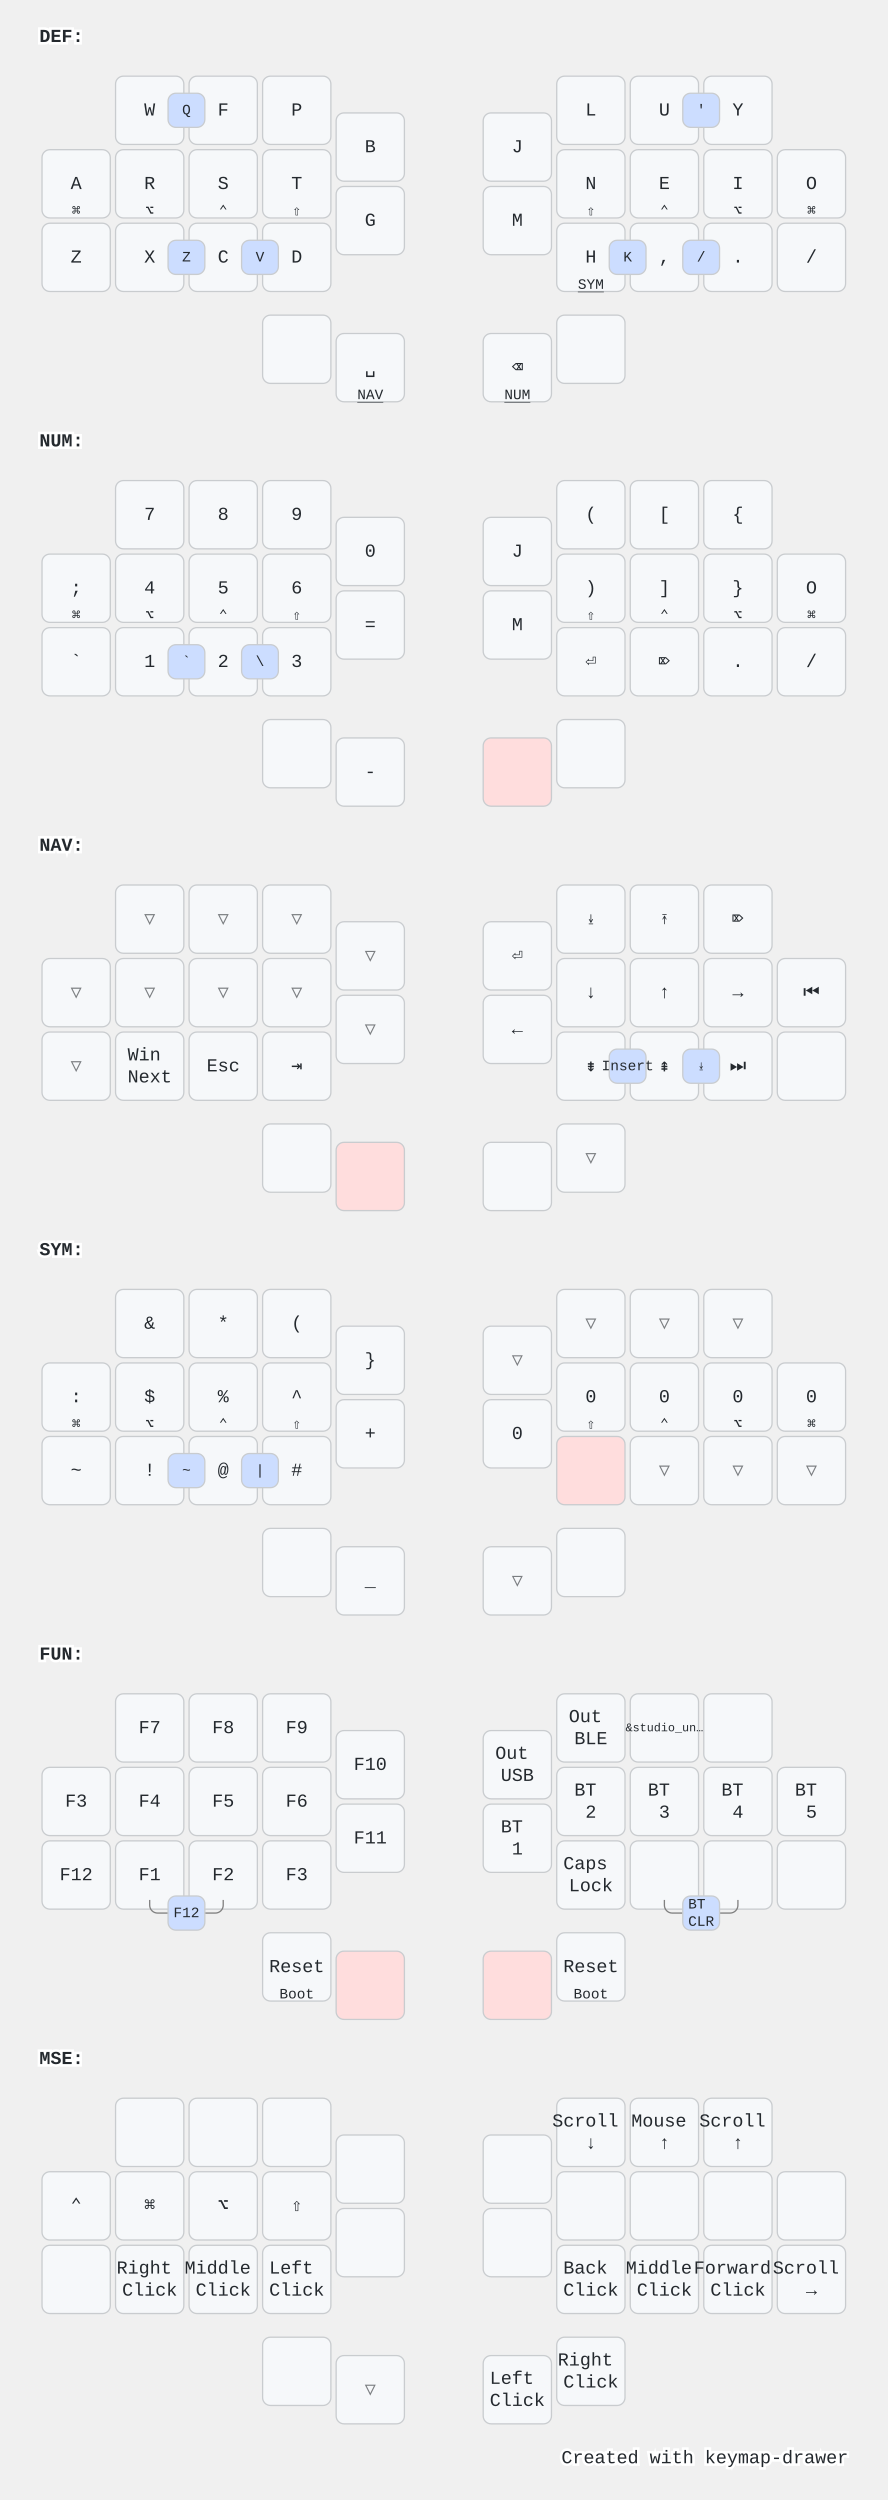
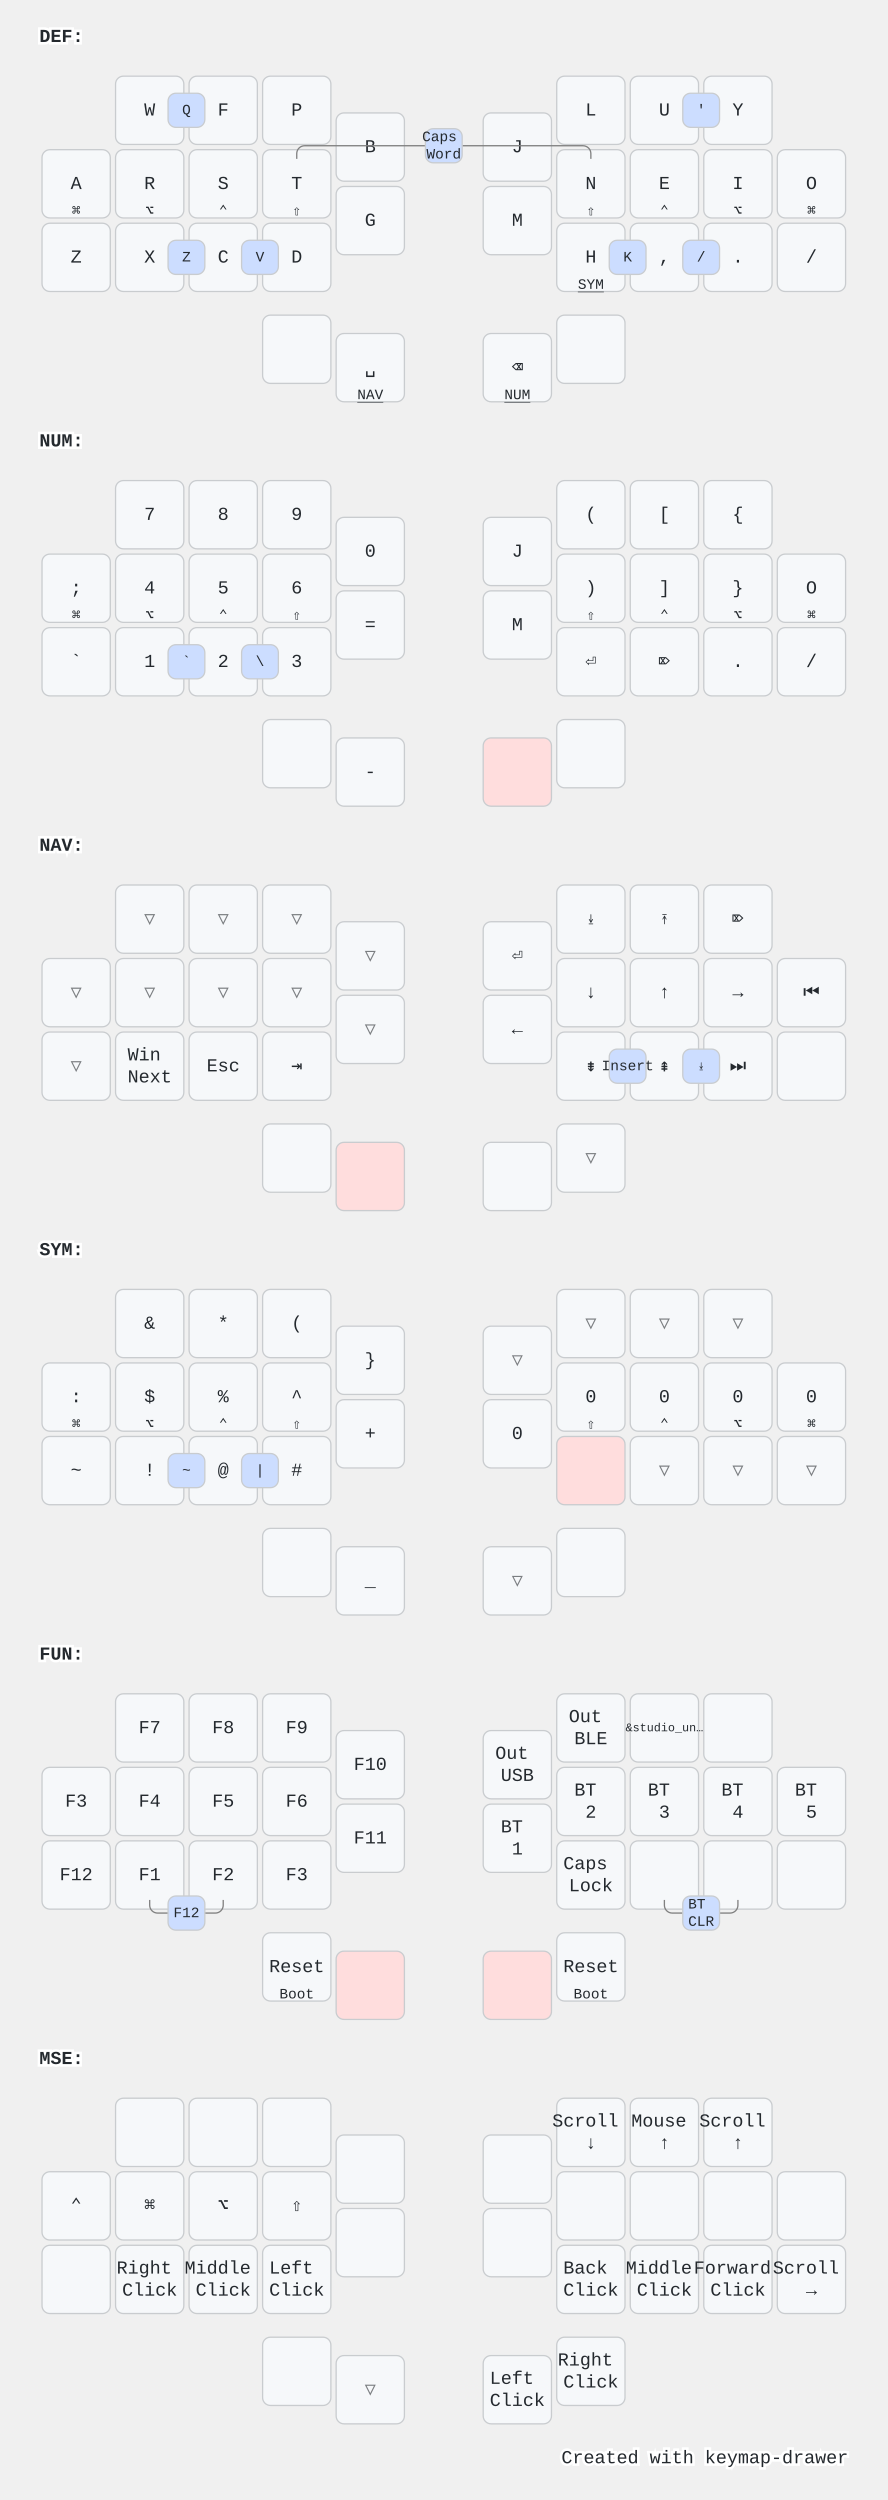
<svg xmlns="http://www.w3.org/2000/svg" width="676" height="1904" viewBox="0 0 676 1904" class="keymap">
  <style>/* inherit to force styles through use tags */
svg path {
    fill: inherit;
}

/* font and background color specifications */
svg.keymap {
    font-family: SFMono-Regular,Consolas,Liberation Mono,Menlo,monospace;
    font-size: 14px;
    font-kerning: normal;
    text-rendering: optimizeLegibility;
    fill: #24292e;
}

/* default key styling */
rect.key {
    fill: #f6f8fa;
}

rect.key, rect.combo {
    stroke: #c9cccf;
    stroke-width: 1;
}

/* default key side styling, only used is draw_key_sides is set */
rect.side {
    filter: brightness(90%);
}

/* color accent for combo boxes */
rect.combo, rect.combo-separate {
    fill: #cdf;
}

/* color accent for held keys */
rect.held, rect.combo.held {
    fill: #fdd;
}

/* color accent for ghost (optional) keys */
rect.ghost, rect.combo.ghost {
    stroke-dasharray: 4, 4;
    stroke-width: 2;
}

text {
    text-anchor: middle;
    dominant-baseline: middle;
}

/* styling for layer labels */
text.label {
    font-weight: bold;
    text-anchor: start;
    stroke: white;
    stroke-width: 4;
    paint-order: stroke;
}

/* styling for optional footer */
text.footer {
    text-anchor: end;
    dominant-baseline: auto;
    stroke: white;
    stroke-width: 4;
    paint-order: stroke;
}

/* styling for combo tap, and key hold/shifted label text */
text.combo, text.hold, text.shifted {
    font-size: 11px;
}

text.hold {
    text-anchor: middle;
    dominant-baseline: auto;
}

text.shifted {
    text-anchor: middle;
    dominant-baseline: hanging;
}

text.layer-activator {
    text-decoration: underline;
}

/* styling for hold/shifted label text in combo box */
text.combo.hold, text.combo.shifted {
    font-size: 8px;
}

/* lighter symbol for transparent keys */
text.trans {
    fill: #7b7e81;
}

/* styling for combo dendrons */
path.combo {
    stroke-width: 1;
    stroke: gray;
    fill: none;
}

/* Start Tabler Icons Cleanup */
/* cannot use height/width with glyphs */
.icon-tabler &gt; path {
    fill: inherit;
    stroke: inherit;
    stroke-width: 2;
}
/* hide tabler's default box */
.icon-tabler &gt; path[stroke="none"][fill="none"] {
    visibility: hidden;
}
/* End Tabler Icons Cleanup */

@media (prefers-color-scheme: dark) {
svg.keymap { fill: #d1d6db; }
rect.key { fill: #3f4750; }
rect.key, rect.combo { stroke: #60666c; }
rect.combo, rect.combo-separate { fill: #1f3d7a; }
rect.held, rect.combo.held { fill: #854747; }
text.label, text.footer { stroke: black; }
text.trans { fill: #7e8184; }
path.combo { stroke: #7f7f7f; }

}</style>
  <g transform="translate(30, 0)" class="layer-DEF">
    <text x="0" y="28" class="label" id="DEF">DEF:</text>
    <g transform="translate(0, 56)">
      <g transform="translate(84, 28)" class="key keypos-0">
        <rect rx="6" ry="6" x="-26" y="-26" width="52" height="52" class="key" />
        <text x="0" y="0" class="key tap">W</text>
      </g>
      <g transform="translate(140, 28)" class="key keypos-1">
        <rect rx="6" ry="6" x="-26" y="-26" width="52" height="52" class="key" />
        <text x="0" y="0" class="key tap">F</text>
      </g>
      <g transform="translate(196, 28)" class="key keypos-2">
        <rect rx="6" ry="6" x="-26" y="-26" width="52" height="52" class="key" />
        <text x="0" y="0" class="key tap">P</text>
      </g>
      <g transform="translate(252, 56)" class="key keypos-3">
        <rect rx="6" ry="6" x="-26" y="-26" width="52" height="52" class="key" />
        <text x="0" y="0" class="key tap">B</text>
      </g>
      <g transform="translate(364, 56)" class="key keypos-4">
        <rect rx="6" ry="6" x="-26" y="-26" width="52" height="52" class="key" />
        <text x="0" y="0" class="key tap">J</text>
      </g>
      <g transform="translate(420, 28)" class="key keypos-5">
        <rect rx="6" ry="6" x="-26" y="-26" width="52" height="52" class="key" />
        <text x="0" y="0" class="key tap">L</text>
      </g>
      <g transform="translate(476, 28)" class="key keypos-6">
        <rect rx="6" ry="6" x="-26" y="-26" width="52" height="52" class="key" />
        <text x="0" y="0" class="key tap">U</text>
      </g>
      <g transform="translate(532, 28)" class="key keypos-7">
        <rect rx="6" ry="6" x="-26" y="-26" width="52" height="52" class="key" />
        <text x="0" y="0" class="key tap">Y</text>
      </g>
      <g transform="translate(28, 84)" class="key keypos-8">
        <rect rx="6" ry="6" x="-26" y="-26" width="52" height="52" class="key" />
        <text x="0" y="0" class="key tap">A</text>
        <text x="0" y="24" class="key hold">⌘</text>
      </g>
      <g transform="translate(84, 84)" class="key keypos-9">
        <rect rx="6" ry="6" x="-26" y="-26" width="52" height="52" class="key" />
        <text x="0" y="0" class="key tap">R</text>
        <text x="0" y="24" class="key hold">⌥</text>
      </g>
      <g transform="translate(140, 84)" class="key keypos-10">
        <rect rx="6" ry="6" x="-26" y="-26" width="52" height="52" class="key" />
        <text x="0" y="0" class="key tap">S</text>
        <text x="0" y="24" class="key hold">⌃</text>
      </g>
      <g transform="translate(196, 84)" class="key keypos-11">
        <rect rx="6" ry="6" x="-26" y="-26" width="52" height="52" class="key" />
        <text x="0" y="0" class="key tap">T</text>
        <text x="0" y="24" class="key hold">⇧</text>
      </g>
      <g transform="translate(252, 112)" class="key keypos-12">
        <rect rx="6" ry="6" x="-26" y="-26" width="52" height="52" class="key" />
        <text x="0" y="0" class="key tap">G</text>
      </g>
      <g transform="translate(364, 112)" class="key keypos-13">
        <rect rx="6" ry="6" x="-26" y="-26" width="52" height="52" class="key" />
        <text x="0" y="0" class="key tap">M</text>
      </g>
      <g transform="translate(420, 84)" class="key keypos-14">
        <rect rx="6" ry="6" x="-26" y="-26" width="52" height="52" class="key" />
        <text x="0" y="0" class="key tap">N</text>
        <text x="0" y="24" class="key hold">⇧</text>
      </g>
      <g transform="translate(476, 84)" class="key keypos-15">
        <rect rx="6" ry="6" x="-26" y="-26" width="52" height="52" class="key" />
        <text x="0" y="0" class="key tap">E</text>
        <text x="0" y="24" class="key hold">⌃</text>
      </g>
      <g transform="translate(532, 84)" class="key keypos-16">
        <rect rx="6" ry="6" x="-26" y="-26" width="52" height="52" class="key" />
        <text x="0" y="0" class="key tap">I</text>
        <text x="0" y="24" class="key hold">⌥</text>
      </g>
      <g transform="translate(588, 84)" class="key keypos-17">
        <rect rx="6" ry="6" x="-26" y="-26" width="52" height="52" class="key" />
        <text x="0" y="0" class="key tap">O</text>
        <text x="0" y="24" class="key hold">⌘</text>
      </g>
      <g transform="translate(28, 140)" class="key keypos-18">
        <rect rx="6" ry="6" x="-26" y="-26" width="52" height="52" class="key" />
        <text x="0" y="0" class="key tap">Z</text>
      </g>
      <g transform="translate(84, 140)" class="key keypos-19">
        <rect rx="6" ry="6" x="-26" y="-26" width="52" height="52" class="key" />
        <text x="0" y="0" class="key tap">X</text>
      </g>
      <g transform="translate(140, 140)" class="key keypos-20">
        <rect rx="6" ry="6" x="-26" y="-26" width="52" height="52" class="key" />
        <text x="0" y="0" class="key tap">C</text>
      </g>
      <g transform="translate(196, 140)" class="key keypos-21">
        <rect rx="6" ry="6" x="-26" y="-26" width="52" height="52" class="key" />
        <text x="0" y="0" class="key tap">D</text>
      </g>
      <g transform="translate(420, 140)" class="key keypos-22">
        <rect rx="6" ry="6" x="-26" y="-26" width="52" height="52" class="key" />
        <text x="0" y="0" class="key tap">H</text>
        <a href="#SYM">
          <text x="0" y="24" class="key hold layer-activator">SYM</text>
        </a>
      </g>
      <g transform="translate(476, 140)" class="key keypos-23">
        <rect rx="6" ry="6" x="-26" y="-26" width="52" height="52" class="key" />
        <text x="0" y="0" class="key tap">,</text>
      </g>
      <g transform="translate(532, 140)" class="key keypos-24">
        <rect rx="6" ry="6" x="-26" y="-26" width="52" height="52" class="key" />
        <text x="0" y="0" class="key tap">.</text>
      </g>
      <g transform="translate(588, 140)" class="key keypos-25">
        <rect rx="6" ry="6" x="-26" y="-26" width="52" height="52" class="key" />
        <text x="0" y="0" class="key tap">/</text>
      </g>
      <g transform="translate(196, 210)" class="key keypos-26">
        <rect rx="6" ry="6" x="-26" y="-26" width="52" height="52" class="key" />
      </g>
      <g transform="translate(252, 224)" class="key keypos-27">
        <rect rx="6" ry="6" x="-26" y="-26" width="52" height="52" class="key" />
        <text x="0" y="0" class="key tap">␣</text>
        <a href="#NAV">
          <text x="0" y="24" class="key hold layer-activator">NAV</text>
        </a>
      </g>
      <g transform="translate(364, 224)" class="key keypos-28">
        <rect rx="6" ry="6" x="-26" y="-26" width="52" height="52" class="key" />
        <text x="0" y="0" class="key tap">⌫</text>
        <a href="#NUM">
          <text x="0" y="24" class="key hold layer-activator">NUM</text>
        </a>
      </g>
      <g transform="translate(420, 210)" class="key keypos-29">
        <rect rx="6" ry="6" x="-26" y="-26" width="52" height="52" class="key" />
      </g>
      <g class="combo combopos-0">
        <rect rx="6" ry="6" x="98" y="15" width="28" height="26" class="combo" />
        <text x="112" y="28" class="combo tap">Q</text>
      </g>
      <g class="combo combopos-1">
        <rect rx="6" ry="6" x="490" y="15" width="28" height="26" class="combo" />
        <text x="504" y="28" class="combo tap">'</text>
      </g>
      <g class="combo combopos-2">
        <rect rx="6" ry="6" x="98" y="127" width="28" height="26" class="combo" />
        <text x="112" y="140" class="combo tap">Z</text>
      </g>
      <g class="combo combopos-3">
        <rect rx="6" ry="6" x="154" y="127" width="28" height="26" class="combo" />
        <text x="168" y="140" class="combo tap">V</text>
      </g>
      <g class="combo combopos-4">
        <rect rx="6" ry="6" x="434" y="127" width="28" height="26" class="combo" />
        <text x="448" y="140" class="combo tap">K</text>
      </g>
      <g class="combo combopos-5">
        <rect rx="6" ry="6" x="490" y="127" width="28" height="26" class="combo" />
        <text x="504" y="140" class="combo tap">/</text>
      </g>
+       <g class="combo combopos-6">
+         <path d="M308,55 h-106 a6.0,6.0 0 0 0 -6.0,6.0 v4" class="combo" />
+         <path d="M308,55 h106 a6.0,6.0 0 0 1 6.0,6.0 v4" class="combo" />
+         <rect rx="6" ry="6" x="294" y="42" width="28" height="26" class="combo" />
+         <text x="308" y="55" class="combo tap">
+           <tspan x="308" dy="-0.6em">Caps</tspan>
+           <tspan x="308" dy="1.2em">Word</tspan>
+         </text>
+       </g>
    </g>
  </g>
  <g transform="translate(30, 308)" class="layer-NUM">
    <text x="0" y="28" class="label" id="NUM">NUM:</text>
    <g transform="translate(0, 56)">
      <g transform="translate(84, 28)" class="key keypos-0">
        <rect rx="6" ry="6" x="-26" y="-26" width="52" height="52" class="key" />
        <text x="0" y="0" class="key tap">7</text>
      </g>
      <g transform="translate(140, 28)" class="key keypos-1">
        <rect rx="6" ry="6" x="-26" y="-26" width="52" height="52" class="key" />
        <text x="0" y="0" class="key tap">8</text>
      </g>
      <g transform="translate(196, 28)" class="key keypos-2">
        <rect rx="6" ry="6" x="-26" y="-26" width="52" height="52" class="key" />
        <text x="0" y="0" class="key tap">9</text>
      </g>
      <g transform="translate(252, 56)" class="key keypos-3">
        <rect rx="6" ry="6" x="-26" y="-26" width="52" height="52" class="key" />
        <text x="0" y="0" class="key tap">0</text>
      </g>
      <g transform="translate(364, 56)" class="key keypos-4">
        <rect rx="6" ry="6" x="-26" y="-26" width="52" height="52" class="key" />
        <text x="0" y="0" class="key tap">J</text>
      </g>
      <g transform="translate(420, 28)" class="key keypos-5">
        <rect rx="6" ry="6" x="-26" y="-26" width="52" height="52" class="key" />
        <text x="0" y="0" class="key tap">(</text>
      </g>
      <g transform="translate(476, 28)" class="key keypos-6">
        <rect rx="6" ry="6" x="-26" y="-26" width="52" height="52" class="key" />
        <text x="0" y="0" class="key tap">[</text>
      </g>
      <g transform="translate(532, 28)" class="key keypos-7">
        <rect rx="6" ry="6" x="-26" y="-26" width="52" height="52" class="key" />
        <text x="0" y="0" class="key tap">{</text>
      </g>
      <g transform="translate(28, 84)" class="key keypos-8">
        <rect rx="6" ry="6" x="-26" y="-26" width="52" height="52" class="key" />
        <text x="0" y="0" class="key tap">;</text>
        <text x="0" y="24" class="key hold">⌘</text>
      </g>
      <g transform="translate(84, 84)" class="key keypos-9">
        <rect rx="6" ry="6" x="-26" y="-26" width="52" height="52" class="key" />
        <text x="0" y="0" class="key tap">4</text>
        <text x="0" y="24" class="key hold">⌥</text>
      </g>
      <g transform="translate(140, 84)" class="key keypos-10">
        <rect rx="6" ry="6" x="-26" y="-26" width="52" height="52" class="key" />
        <text x="0" y="0" class="key tap">5</text>
        <text x="0" y="24" class="key hold">⌃</text>
      </g>
      <g transform="translate(196, 84)" class="key keypos-11">
        <rect rx="6" ry="6" x="-26" y="-26" width="52" height="52" class="key" />
        <text x="0" y="0" class="key tap">6</text>
        <text x="0" y="24" class="key hold">⇧</text>
      </g>
      <g transform="translate(252, 112)" class="key keypos-12">
        <rect rx="6" ry="6" x="-26" y="-26" width="52" height="52" class="key" />
        <text x="0" y="0" class="key tap">=</text>
      </g>
      <g transform="translate(364, 112)" class="key keypos-13">
        <rect rx="6" ry="6" x="-26" y="-26" width="52" height="52" class="key" />
        <text x="0" y="0" class="key tap">M</text>
      </g>
      <g transform="translate(420, 84)" class="key keypos-14">
        <rect rx="6" ry="6" x="-26" y="-26" width="52" height="52" class="key" />
        <text x="0" y="0" class="key tap">)</text>
        <text x="0" y="24" class="key hold">⇧</text>
      </g>
      <g transform="translate(476, 84)" class="key keypos-15">
        <rect rx="6" ry="6" x="-26" y="-26" width="52" height="52" class="key" />
        <text x="0" y="0" class="key tap">]</text>
        <text x="0" y="24" class="key hold">⌃</text>
      </g>
      <g transform="translate(532, 84)" class="key keypos-16">
        <rect rx="6" ry="6" x="-26" y="-26" width="52" height="52" class="key" />
        <text x="0" y="0" class="key tap">}</text>
        <text x="0" y="24" class="key hold">⌥</text>
      </g>
      <g transform="translate(588, 84)" class="key keypos-17">
        <rect rx="6" ry="6" x="-26" y="-26" width="52" height="52" class="key" />
        <text x="0" y="0" class="key tap">O</text>
        <text x="0" y="24" class="key hold">⌘</text>
      </g>
      <g transform="translate(28, 140)" class="key keypos-18">
        <rect rx="6" ry="6" x="-26" y="-26" width="52" height="52" class="key" />
        <text x="0" y="0" class="key tap">`</text>
      </g>
      <g transform="translate(84, 140)" class="key keypos-19">
        <rect rx="6" ry="6" x="-26" y="-26" width="52" height="52" class="key" />
        <text x="0" y="0" class="key tap">1</text>
      </g>
      <g transform="translate(140, 140)" class="key keypos-20">
        <rect rx="6" ry="6" x="-26" y="-26" width="52" height="52" class="key" />
        <text x="0" y="0" class="key tap">2</text>
      </g>
      <g transform="translate(196, 140)" class="key keypos-21">
        <rect rx="6" ry="6" x="-26" y="-26" width="52" height="52" class="key" />
        <text x="0" y="0" class="key tap">3</text>
      </g>
      <g transform="translate(420, 140)" class="key keypos-22">
        <rect rx="6" ry="6" x="-26" y="-26" width="52" height="52" class="key" />
        <text x="0" y="0" class="key tap">⏎</text>
      </g>
      <g transform="translate(476, 140)" class="key keypos-23">
        <rect rx="6" ry="6" x="-26" y="-26" width="52" height="52" class="key" />
        <text x="0" y="0" class="key tap">⌦</text>
      </g>
      <g transform="translate(532, 140)" class="key keypos-24">
        <rect rx="6" ry="6" x="-26" y="-26" width="52" height="52" class="key" />
        <text x="0" y="0" class="key tap">.</text>
      </g>
      <g transform="translate(588, 140)" class="key keypos-25">
        <rect rx="6" ry="6" x="-26" y="-26" width="52" height="52" class="key" />
        <text x="0" y="0" class="key tap">/</text>
      </g>
      <g transform="translate(196, 210)" class="key keypos-26">
        <rect rx="6" ry="6" x="-26" y="-26" width="52" height="52" class="key" />
      </g>
      <g transform="translate(252, 224)" class="key keypos-27">
        <rect rx="6" ry="6" x="-26" y="-26" width="52" height="52" class="key" />
        <text x="0" y="0" class="key tap">-</text>
      </g>
      <g transform="translate(364, 224)" class="key held keypos-28">
        <rect rx="6" ry="6" x="-26" y="-26" width="52" height="52" class="key held" />
      </g>
      <g transform="translate(420, 210)" class="key keypos-29">
        <rect rx="6" ry="6" x="-26" y="-26" width="52" height="52" class="key" />
      </g>
      <g class="combo combopos-0">
        <rect rx="6" ry="6" x="98" y="127" width="28" height="26" class="combo" />
        <text x="112" y="140" class="combo tap">`</text>
      </g>
      <g class="combo combopos-1">
        <rect rx="6" ry="6" x="154" y="127" width="28" height="26" class="combo" />
        <text x="168" y="140" class="combo tap">\</text>
      </g>
    </g>
  </g>
  <g transform="translate(30, 616)" class="layer-NAV">
    <text x="0" y="28" class="label" id="NAV">NAV:</text>
    <g transform="translate(0, 56)">
      <g transform="translate(84, 28)" class="key trans keypos-0">
        <rect rx="6" ry="6" x="-26" y="-26" width="52" height="52" class="key trans" />
        <text x="0" y="0" class="key trans tap">▽</text>
      </g>
      <g transform="translate(140, 28)" class="key trans keypos-1">
        <rect rx="6" ry="6" x="-26" y="-26" width="52" height="52" class="key trans" />
        <text x="0" y="0" class="key trans tap">▽</text>
      </g>
      <g transform="translate(196, 28)" class="key trans keypos-2">
        <rect rx="6" ry="6" x="-26" y="-26" width="52" height="52" class="key trans" />
        <text x="0" y="0" class="key trans tap">▽</text>
      </g>
      <g transform="translate(252, 56)" class="key trans keypos-3">
        <rect rx="6" ry="6" x="-26" y="-26" width="52" height="52" class="key trans" />
        <text x="0" y="0" class="key trans tap">▽</text>
      </g>
      <g transform="translate(364, 56)" class="key keypos-4">
        <rect rx="6" ry="6" x="-26" y="-26" width="52" height="52" class="key" />
        <text x="0" y="0" class="key tap">⏎</text>
      </g>
      <g transform="translate(420, 28)" class="key keypos-5">
        <rect rx="6" ry="6" x="-26" y="-26" width="52" height="52" class="key" />
        <text x="0" y="0" class="key tap">⤓</text>
      </g>
      <g transform="translate(476, 28)" class="key keypos-6">
        <rect rx="6" ry="6" x="-26" y="-26" width="52" height="52" class="key" />
        <text x="0" y="0" class="key tap">⤒</text>
      </g>
      <g transform="translate(532, 28)" class="key keypos-7">
        <rect rx="6" ry="6" x="-26" y="-26" width="52" height="52" class="key" />
        <text x="0" y="0" class="key tap">⌦</text>
      </g>
      <g transform="translate(28, 84)" class="key trans keypos-8">
        <rect rx="6" ry="6" x="-26" y="-26" width="52" height="52" class="key trans" />
        <text x="0" y="0" class="key trans tap">▽</text>
      </g>
      <g transform="translate(84, 84)" class="key trans keypos-9">
        <rect rx="6" ry="6" x="-26" y="-26" width="52" height="52" class="key trans" />
        <text x="0" y="0" class="key trans tap">▽</text>
      </g>
      <g transform="translate(140, 84)" class="key trans keypos-10">
        <rect rx="6" ry="6" x="-26" y="-26" width="52" height="52" class="key trans" />
        <text x="0" y="0" class="key trans tap">▽</text>
      </g>
      <g transform="translate(196, 84)" class="key trans keypos-11">
        <rect rx="6" ry="6" x="-26" y="-26" width="52" height="52" class="key trans" />
        <text x="0" y="0" class="key trans tap">▽</text>
      </g>
      <g transform="translate(252, 112)" class="key trans keypos-12">
        <rect rx="6" ry="6" x="-26" y="-26" width="52" height="52" class="key trans" />
        <text x="0" y="0" class="key trans tap">▽</text>
      </g>
      <g transform="translate(364, 112)" class="key keypos-13">
        <rect rx="6" ry="6" x="-26" y="-26" width="52" height="52" class="key" />
        <text x="0" y="0" class="key tap">←</text>
      </g>
      <g transform="translate(420, 84)" class="key keypos-14">
        <rect rx="6" ry="6" x="-26" y="-26" width="52" height="52" class="key" />
        <text x="0" y="0" class="key tap">↓</text>
      </g>
      <g transform="translate(476, 84)" class="key keypos-15">
        <rect rx="6" ry="6" x="-26" y="-26" width="52" height="52" class="key" />
        <text x="0" y="0" class="key tap">↑</text>
      </g>
      <g transform="translate(532, 84)" class="key keypos-16">
        <rect rx="6" ry="6" x="-26" y="-26" width="52" height="52" class="key" />
        <text x="0" y="0" class="key tap">→</text>
      </g>
      <g transform="translate(588, 84)" class="key keypos-17">
        <rect rx="6" ry="6" x="-26" y="-26" width="52" height="52" class="key" />
        <text x="0" y="0" class="key tap">⏮️</text>
      </g>
      <g transform="translate(28, 140)" class="key trans keypos-18">
        <rect rx="6" ry="6" x="-26" y="-26" width="52" height="52" class="key trans" />
        <text x="0" y="0" class="key trans tap">▽</text>
      </g>
      <g transform="translate(84, 140)" class="key keypos-19">
        <rect rx="6" ry="6" x="-26" y="-26" width="52" height="52" class="key" />
        <text x="0" y="0" class="key tap">
          <tspan x="0" dy="-0.6em">Win</tspan>
          <tspan x="0" dy="1.2em">Next</tspan>
        </text>
      </g>
      <g transform="translate(140, 140)" class="key keypos-20">
        <rect rx="6" ry="6" x="-26" y="-26" width="52" height="52" class="key" />
        <text x="0" y="0" class="key tap">Esc</text>
      </g>
      <g transform="translate(196, 140)" class="key keypos-21">
        <rect rx="6" ry="6" x="-26" y="-26" width="52" height="52" class="key" />
        <text x="0" y="0" class="key tap">⇥</text>
      </g>
      <g transform="translate(420, 140)" class="key keypos-22">
        <rect rx="6" ry="6" x="-26" y="-26" width="52" height="52" class="key" />
        <text x="0" y="0" class="key tap">⇟</text>
      </g>
      <g transform="translate(476, 140)" class="key keypos-23">
        <rect rx="6" ry="6" x="-26" y="-26" width="52" height="52" class="key" />
        <text x="0" y="0" class="key tap">⇞</text>
      </g>
      <g transform="translate(532, 140)" class="key keypos-24">
        <rect rx="6" ry="6" x="-26" y="-26" width="52" height="52" class="key" />
        <text x="0" y="0" class="key tap">⏭️</text>
      </g>
      <g transform="translate(588, 140)" class="key keypos-25">
        <rect rx="6" ry="6" x="-26" y="-26" width="52" height="52" class="key" />
      </g>
      <g transform="translate(196, 210)" class="key keypos-26">
        <rect rx="6" ry="6" x="-26" y="-26" width="52" height="52" class="key" />
      </g>
      <g transform="translate(252, 224)" class="key held keypos-27">
        <rect rx="6" ry="6" x="-26" y="-26" width="52" height="52" class="key held" />
      </g>
      <g transform="translate(364, 224)" class="key keypos-28">
        <rect rx="6" ry="6" x="-26" y="-26" width="52" height="52" class="key" />
      </g>
      <g transform="translate(420, 210)" class="key trans keypos-29">
        <rect rx="6" ry="6" x="-26" y="-26" width="52" height="52" class="key trans" />
        <text x="0" y="0" class="key trans tap">▽</text>
      </g>
      <g class="combo combopos-0">
        <rect rx="6" ry="6" x="434" y="127" width="28" height="26" class="combo" />
        <text x="448" y="140" class="combo tap">Insert</text>
      </g>
      <g class="combo combopos-1">
        <rect rx="6" ry="6" x="490" y="127" width="28" height="26" class="combo" />
        <text x="504" y="140" class="combo tap">⤓</text>
      </g>
    </g>
  </g>
  <g transform="translate(30, 924)" class="layer-SYM">
    <text x="0" y="28" class="label" id="SYM">SYM:</text>
    <g transform="translate(0, 56)">
      <g transform="translate(84, 28)" class="key keypos-0">
        <rect rx="6" ry="6" x="-26" y="-26" width="52" height="52" class="key" />
        <text x="0" y="0" class="key tap">&amp;</text>
      </g>
      <g transform="translate(140, 28)" class="key keypos-1">
        <rect rx="6" ry="6" x="-26" y="-26" width="52" height="52" class="key" />
        <text x="0" y="0" class="key tap">*</text>
      </g>
      <g transform="translate(196, 28)" class="key keypos-2">
        <rect rx="6" ry="6" x="-26" y="-26" width="52" height="52" class="key" />
        <text x="0" y="0" class="key tap">(</text>
      </g>
      <g transform="translate(252, 56)" class="key keypos-3">
        <rect rx="6" ry="6" x="-26" y="-26" width="52" height="52" class="key" />
        <text x="0" y="0" class="key tap">}</text>
      </g>
      <g transform="translate(364, 56)" class="key trans keypos-4">
        <rect rx="6" ry="6" x="-26" y="-26" width="52" height="52" class="key trans" />
        <text x="0" y="0" class="key trans tap">▽</text>
      </g>
      <g transform="translate(420, 28)" class="key trans keypos-5">
        <rect rx="6" ry="6" x="-26" y="-26" width="52" height="52" class="key trans" />
        <text x="0" y="0" class="key trans tap">▽</text>
      </g>
      <g transform="translate(476, 28)" class="key trans keypos-6">
        <rect rx="6" ry="6" x="-26" y="-26" width="52" height="52" class="key trans" />
        <text x="0" y="0" class="key trans tap">▽</text>
      </g>
      <g transform="translate(532, 28)" class="key trans keypos-7">
        <rect rx="6" ry="6" x="-26" y="-26" width="52" height="52" class="key trans" />
        <text x="0" y="0" class="key trans tap">▽</text>
      </g>
      <g transform="translate(28, 84)" class="key keypos-8">
        <rect rx="6" ry="6" x="-26" y="-26" width="52" height="52" class="key" />
        <text x="0" y="0" class="key tap">:</text>
        <text x="0" y="24" class="key hold">⌘</text>
      </g>
      <g transform="translate(84, 84)" class="key keypos-9">
        <rect rx="6" ry="6" x="-26" y="-26" width="52" height="52" class="key" />
        <text x="0" y="0" class="key tap">$</text>
        <text x="0" y="24" class="key hold">⌥</text>
      </g>
      <g transform="translate(140, 84)" class="key keypos-10">
        <rect rx="6" ry="6" x="-26" y="-26" width="52" height="52" class="key" />
        <text x="0" y="0" class="key tap">%</text>
        <text x="0" y="24" class="key hold">⌃</text>
      </g>
      <g transform="translate(196, 84)" class="key keypos-11">
        <rect rx="6" ry="6" x="-26" y="-26" width="52" height="52" class="key" />
        <text x="0" y="0" class="key tap">^</text>
        <text x="0" y="24" class="key hold">⇧</text>
      </g>
      <g transform="translate(252, 112)" class="key keypos-12">
        <rect rx="6" ry="6" x="-26" y="-26" width="52" height="52" class="key" />
        <text x="0" y="0" class="key tap">+</text>
      </g>
      <g transform="translate(364, 112)" class="key keypos-13">
        <rect rx="6" ry="6" x="-26" y="-26" width="52" height="52" class="key" />
        <text x="0" y="0" class="key tap">0</text>
      </g>
      <g transform="translate(420, 84)" class="key keypos-14">
        <rect rx="6" ry="6" x="-26" y="-26" width="52" height="52" class="key" />
        <text x="0" y="0" class="key tap">0</text>
        <text x="0" y="24" class="key hold">⇧</text>
      </g>
      <g transform="translate(476, 84)" class="key keypos-15">
        <rect rx="6" ry="6" x="-26" y="-26" width="52" height="52" class="key" />
        <text x="0" y="0" class="key tap">0</text>
        <text x="0" y="24" class="key hold">⌃</text>
      </g>
      <g transform="translate(532, 84)" class="key keypos-16">
        <rect rx="6" ry="6" x="-26" y="-26" width="52" height="52" class="key" />
        <text x="0" y="0" class="key tap">0</text>
        <text x="0" y="24" class="key hold">⌥</text>
      </g>
      <g transform="translate(588, 84)" class="key keypos-17">
        <rect rx="6" ry="6" x="-26" y="-26" width="52" height="52" class="key" />
        <text x="0" y="0" class="key tap">0</text>
        <text x="0" y="24" class="key hold">⌘</text>
      </g>
      <g transform="translate(28, 140)" class="key keypos-18">
        <rect rx="6" ry="6" x="-26" y="-26" width="52" height="52" class="key" />
        <text x="0" y="0" class="key tap">~</text>
      </g>
      <g transform="translate(84, 140)" class="key keypos-19">
        <rect rx="6" ry="6" x="-26" y="-26" width="52" height="52" class="key" />
        <text x="0" y="0" class="key tap">!</text>
      </g>
      <g transform="translate(140, 140)" class="key keypos-20">
        <rect rx="6" ry="6" x="-26" y="-26" width="52" height="52" class="key" />
        <text x="0" y="0" class="key tap">@</text>
      </g>
      <g transform="translate(196, 140)" class="key keypos-21">
        <rect rx="6" ry="6" x="-26" y="-26" width="52" height="52" class="key" />
        <text x="0" y="0" class="key tap">#</text>
      </g>
      <g transform="translate(420, 140)" class="key held keypos-22">
        <rect rx="6" ry="6" x="-26" y="-26" width="52" height="52" class="key held" />
      </g>
      <g transform="translate(476, 140)" class="key trans keypos-23">
        <rect rx="6" ry="6" x="-26" y="-26" width="52" height="52" class="key trans" />
        <text x="0" y="0" class="key trans tap">▽</text>
      </g>
      <g transform="translate(532, 140)" class="key trans keypos-24">
        <rect rx="6" ry="6" x="-26" y="-26" width="52" height="52" class="key trans" />
        <text x="0" y="0" class="key trans tap">▽</text>
      </g>
      <g transform="translate(588, 140)" class="key trans keypos-25">
        <rect rx="6" ry="6" x="-26" y="-26" width="52" height="52" class="key trans" />
        <text x="0" y="0" class="key trans tap">▽</text>
      </g>
      <g transform="translate(196, 210)" class="key keypos-26">
        <rect rx="6" ry="6" x="-26" y="-26" width="52" height="52" class="key" />
      </g>
      <g transform="translate(252, 224)" class="key keypos-27">
        <rect rx="6" ry="6" x="-26" y="-26" width="52" height="52" class="key" />
        <text x="0" y="0" class="key tap">_</text>
      </g>
      <g transform="translate(364, 224)" class="key trans keypos-28">
        <rect rx="6" ry="6" x="-26" y="-26" width="52" height="52" class="key trans" />
        <text x="0" y="0" class="key trans tap">▽</text>
      </g>
      <g transform="translate(420, 210)" class="key keypos-29">
        <rect rx="6" ry="6" x="-26" y="-26" width="52" height="52" class="key" />
      </g>
      <g class="combo combopos-0">
        <rect rx="6" ry="6" x="98" y="127" width="28" height="26" class="combo" />
        <text x="112" y="140" class="combo tap">~</text>
      </g>
      <g class="combo combopos-1">
        <rect rx="6" ry="6" x="154" y="127" width="28" height="26" class="combo" />
        <text x="168" y="140" class="combo tap">|</text>
      </g>
    </g>
  </g>
  <g transform="translate(30, 1232)" class="layer-FUN">
    <text x="0" y="28" class="label" id="FUN">FUN:</text>
    <g transform="translate(0, 56)">
      <g transform="translate(84, 28)" class="key keypos-0">
        <rect rx="6" ry="6" x="-26" y="-26" width="52" height="52" class="key" />
        <text x="0" y="0" class="key tap">F7</text>
      </g>
      <g transform="translate(140, 28)" class="key keypos-1">
        <rect rx="6" ry="6" x="-26" y="-26" width="52" height="52" class="key" />
        <text x="0" y="0" class="key tap">F8</text>
      </g>
      <g transform="translate(196, 28)" class="key keypos-2">
        <rect rx="6" ry="6" x="-26" y="-26" width="52" height="52" class="key" />
        <text x="0" y="0" class="key tap">F9</text>
      </g>
      <g transform="translate(252, 56)" class="key keypos-3">
        <rect rx="6" ry="6" x="-26" y="-26" width="52" height="52" class="key" />
        <text x="0" y="0" class="key tap">F10</text>
      </g>
      <g transform="translate(364, 56)" class="key keypos-4">
        <rect rx="6" ry="6" x="-26" y="-26" width="52" height="52" class="key" />
        <text x="0" y="0" class="key tap">
          <tspan x="0" dy="-0.6em">Out</tspan>
          <tspan x="0" dy="1.2em">USB</tspan>
        </text>
      </g>
      <g transform="translate(420, 28)" class="key keypos-5">
        <rect rx="6" ry="6" x="-26" y="-26" width="52" height="52" class="key" />
        <text x="0" y="0" class="key tap">
          <tspan x="0" dy="-0.6em">Out</tspan>
          <tspan x="0" dy="1.2em">BLE</tspan>
        </text>
      </g>
      <g transform="translate(476, 28)" class="key keypos-6">
        <rect rx="6" ry="6" x="-26" y="-26" width="52" height="52" class="key" />
        <text x="0" y="0" class="key tap">
          <tspan style="font-size: 64%">&amp;studio_un…</tspan>
        </text>
      </g>
      <g transform="translate(532, 28)" class="key keypos-7">
        <rect rx="6" ry="6" x="-26" y="-26" width="52" height="52" class="key" />
      </g>
      <g transform="translate(28, 84)" class="key keypos-8">
        <rect rx="6" ry="6" x="-26" y="-26" width="52" height="52" class="key" />
        <text x="0" y="0" class="key tap">F3</text>
      </g>
      <g transform="translate(84, 84)" class="key keypos-9">
        <rect rx="6" ry="6" x="-26" y="-26" width="52" height="52" class="key" />
        <text x="0" y="0" class="key tap">F4</text>
      </g>
      <g transform="translate(140, 84)" class="key keypos-10">
        <rect rx="6" ry="6" x="-26" y="-26" width="52" height="52" class="key" />
        <text x="0" y="0" class="key tap">F5</text>
      </g>
      <g transform="translate(196, 84)" class="key keypos-11">
        <rect rx="6" ry="6" x="-26" y="-26" width="52" height="52" class="key" />
        <text x="0" y="0" class="key tap">F6</text>
      </g>
      <g transform="translate(252, 112)" class="key keypos-12">
        <rect rx="6" ry="6" x="-26" y="-26" width="52" height="52" class="key" />
        <text x="0" y="0" class="key tap">F11</text>
      </g>
      <g transform="translate(364, 112)" class="key keypos-13">
        <rect rx="6" ry="6" x="-26" y="-26" width="52" height="52" class="key" />
        <text x="0" y="0" class="key tap">
          <tspan x="0" dy="-0.6em">BT</tspan>
          <tspan x="0" dy="1.2em">1</tspan>
        </text>
      </g>
      <g transform="translate(420, 84)" class="key keypos-14">
        <rect rx="6" ry="6" x="-26" y="-26" width="52" height="52" class="key" />
        <text x="0" y="0" class="key tap">
          <tspan x="0" dy="-0.6em">BT</tspan>
          <tspan x="0" dy="1.2em">2</tspan>
        </text>
      </g>
      <g transform="translate(476, 84)" class="key keypos-15">
        <rect rx="6" ry="6" x="-26" y="-26" width="52" height="52" class="key" />
        <text x="0" y="0" class="key tap">
          <tspan x="0" dy="-0.6em">BT</tspan>
          <tspan x="0" dy="1.2em">3</tspan>
        </text>
      </g>
      <g transform="translate(532, 84)" class="key keypos-16">
        <rect rx="6" ry="6" x="-26" y="-26" width="52" height="52" class="key" />
        <text x="0" y="0" class="key tap">
          <tspan x="0" dy="-0.6em">BT</tspan>
          <tspan x="0" dy="1.2em">4</tspan>
        </text>
      </g>
      <g transform="translate(588, 84)" class="key keypos-17">
        <rect rx="6" ry="6" x="-26" y="-26" width="52" height="52" class="key" />
        <text x="0" y="0" class="key tap">
          <tspan x="0" dy="-0.6em">BT</tspan>
          <tspan x="0" dy="1.2em">5</tspan>
        </text>
      </g>
      <g transform="translate(28, 140)" class="key keypos-18">
        <rect rx="6" ry="6" x="-26" y="-26" width="52" height="52" class="key" />
        <text x="0" y="0" class="key tap">F12</text>
      </g>
      <g transform="translate(84, 140)" class="key keypos-19">
        <rect rx="6" ry="6" x="-26" y="-26" width="52" height="52" class="key" />
        <text x="0" y="0" class="key tap">F1</text>
      </g>
      <g transform="translate(140, 140)" class="key keypos-20">
        <rect rx="6" ry="6" x="-26" y="-26" width="52" height="52" class="key" />
        <text x="0" y="0" class="key tap">F2</text>
      </g>
      <g transform="translate(196, 140)" class="key keypos-21">
        <rect rx="6" ry="6" x="-26" y="-26" width="52" height="52" class="key" />
        <text x="0" y="0" class="key tap">F3</text>
      </g>
      <g transform="translate(420, 140)" class="key keypos-22">
        <rect rx="6" ry="6" x="-26" y="-26" width="52" height="52" class="key" />
        <text x="0" y="0" class="key tap">
          <tspan x="0" dy="-0.6em">Caps</tspan>
          <tspan x="0" dy="1.2em">Lock</tspan>
        </text>
      </g>
      <g transform="translate(476, 140)" class="key keypos-23">
        <rect rx="6" ry="6" x="-26" y="-26" width="52" height="52" class="key" />
      </g>
      <g transform="translate(532, 140)" class="key keypos-24">
        <rect rx="6" ry="6" x="-26" y="-26" width="52" height="52" class="key" />
      </g>
      <g transform="translate(588, 140)" class="key keypos-25">
        <rect rx="6" ry="6" x="-26" y="-26" width="52" height="52" class="key" />
      </g>
      <g transform="translate(196, 210)" class="key keypos-26">
        <rect rx="6" ry="6" x="-26" y="-26" width="52" height="52" class="key" />
        <text x="0" y="0" class="key tap">Reset</text>
        <text x="0" y="24" class="key hold">Boot</text>
      </g>
      <g transform="translate(252, 224)" class="key held keypos-27">
        <rect rx="6" ry="6" x="-26" y="-26" width="52" height="52" class="key held" />
      </g>
      <g transform="translate(364, 224)" class="key held keypos-28">
        <rect rx="6" ry="6" x="-26" y="-26" width="52" height="52" class="key held" />
      </g>
      <g transform="translate(420, 210)" class="key keypos-29">
        <rect rx="6" ry="6" x="-26" y="-26" width="52" height="52" class="key" />
        <text x="0" y="0" class="key tap">Reset</text>
        <text x="0" y="24" class="key hold">Boot</text>
      </g>
      <g class="combo combopos-0">
        <path d="M112,169 h-22 a6.0,6.0 0 0 1 -6.0,-6.0 v-4" class="combo" />
        <path d="M112,169 h22 a6.0,6.0 0 0 0 6.0,-6.0 v-4" class="combo" />
        <rect rx="6" ry="6" x="98" y="156" width="28" height="26" class="combo" />
        <text x="112" y="169" class="combo tap">F12</text>
      </g>
      <g class="combo combopos-1">
        <path d="M504,169 h-22 a6.0,6.0 0 0 1 -6.0,-6.0 v-4" class="combo" />
        <path d="M504,169 h22 a6.0,6.0 0 0 0 6.0,-6.0 v-4" class="combo" />
        <rect rx="6" ry="6" x="490" y="156" width="28" height="26" class="combo" />
        <text x="504" y="169" class="combo tap">
          <tspan x="504" dy="-0.6em">BT</tspan>
          <tspan x="504" dy="1.2em">CLR</tspan>
        </text>
      </g>
    </g>
  </g>
  <g transform="translate(30, 1540)" class="layer-MSE">
    <text x="0" y="28" class="label" id="MSE">MSE:</text>
    <g transform="translate(0, 56)">
      <g transform="translate(84, 28)" class="key keypos-0">
        <rect rx="6" ry="6" x="-26" y="-26" width="52" height="52" class="key" />
      </g>
      <g transform="translate(140, 28)" class="key keypos-1">
        <rect rx="6" ry="6" x="-26" y="-26" width="52" height="52" class="key" />
      </g>
      <g transform="translate(196, 28)" class="key keypos-2">
        <rect rx="6" ry="6" x="-26" y="-26" width="52" height="52" class="key" />
      </g>
      <g transform="translate(252, 56)" class="key keypos-3">
        <rect rx="6" ry="6" x="-26" y="-26" width="52" height="52" class="key" />
      </g>
      <g transform="translate(364, 56)" class="key keypos-4">
        <rect rx="6" ry="6" x="-26" y="-26" width="52" height="52" class="key" />
      </g>
      <g transform="translate(420, 28)" class="key keypos-5">
        <rect rx="6" ry="6" x="-26" y="-26" width="52" height="52" class="key" />
        <text x="0" y="0" class="key tap">
          <tspan x="0" dy="-0.6em">Scroll</tspan>
          <tspan x="0" dy="1.2em">↓</tspan>
        </text>
      </g>
      <g transform="translate(476, 28)" class="key keypos-6">
        <rect rx="6" ry="6" x="-26" y="-26" width="52" height="52" class="key" />
        <text x="0" y="0" class="key tap">
          <tspan x="0" dy="-0.6em">Mouse</tspan>
          <tspan x="0" dy="1.2em">↑</tspan>
        </text>
      </g>
      <g transform="translate(532, 28)" class="key keypos-7">
        <rect rx="6" ry="6" x="-26" y="-26" width="52" height="52" class="key" />
        <text x="0" y="0" class="key tap">
          <tspan x="0" dy="-0.6em">Scroll</tspan>
          <tspan x="0" dy="1.2em">↑</tspan>
        </text>
      </g>
      <g transform="translate(28, 84)" class="key keypos-8">
        <rect rx="6" ry="6" x="-26" y="-26" width="52" height="52" class="key" />
        <text x="0" y="0" class="key tap">⌃</text>
      </g>
      <g transform="translate(84, 84)" class="key keypos-9">
        <rect rx="6" ry="6" x="-26" y="-26" width="52" height="52" class="key" />
        <text x="0" y="0" class="key tap">⌘</text>
      </g>
      <g transform="translate(140, 84)" class="key keypos-10">
        <rect rx="6" ry="6" x="-26" y="-26" width="52" height="52" class="key" />
        <text x="0" y="0" class="key tap">⌥</text>
      </g>
      <g transform="translate(196, 84)" class="key keypos-11">
        <rect rx="6" ry="6" x="-26" y="-26" width="52" height="52" class="key" />
        <text x="0" y="0" class="key tap">⇧</text>
      </g>
      <g transform="translate(252, 112)" class="key keypos-12">
        <rect rx="6" ry="6" x="-26" y="-26" width="52" height="52" class="key" />
      </g>
      <g transform="translate(364, 112)" class="key keypos-13">
        <rect rx="6" ry="6" x="-26" y="-26" width="52" height="52" class="key" />
      </g>
      <g transform="translate(420, 84)" class="key keypos-14">
        <rect rx="6" ry="6" x="-26" y="-26" width="52" height="52" class="key" />
      </g>
      <g transform="translate(476, 84)" class="key keypos-15">
        <rect rx="6" ry="6" x="-26" y="-26" width="52" height="52" class="key" />
      </g>
      <g transform="translate(532, 84)" class="key keypos-16">
        <rect rx="6" ry="6" x="-26" y="-26" width="52" height="52" class="key" />
      </g>
      <g transform="translate(588, 84)" class="key keypos-17">
        <rect rx="6" ry="6" x="-26" y="-26" width="52" height="52" class="key" />
      </g>
      <g transform="translate(28, 140)" class="key keypos-18">
        <rect rx="6" ry="6" x="-26" y="-26" width="52" height="52" class="key" />
      </g>
      <g transform="translate(84, 140)" class="key keypos-19">
        <rect rx="6" ry="6" x="-26" y="-26" width="52" height="52" class="key" />
        <text x="0" y="0" class="key tap">
          <tspan x="0" dy="-0.6em">Right</tspan>
          <tspan x="0" dy="1.2em">Click</tspan>
        </text>
      </g>
      <g transform="translate(140, 140)" class="key keypos-20">
        <rect rx="6" ry="6" x="-26" y="-26" width="52" height="52" class="key" />
        <text x="0" y="0" class="key tap">
          <tspan x="0" dy="-0.6em">Middle</tspan>
          <tspan x="0" dy="1.2em">Click</tspan>
        </text>
      </g>
      <g transform="translate(196, 140)" class="key keypos-21">
        <rect rx="6" ry="6" x="-26" y="-26" width="52" height="52" class="key" />
        <text x="0" y="0" class="key tap">
          <tspan x="0" dy="-0.6em">Left</tspan>
          <tspan x="0" dy="1.2em">Click</tspan>
        </text>
      </g>
      <g transform="translate(420, 140)" class="key keypos-22">
        <rect rx="6" ry="6" x="-26" y="-26" width="52" height="52" class="key" />
        <text x="0" y="0" class="key tap">
          <tspan x="0" dy="-0.6em">Back</tspan>
          <tspan x="0" dy="1.2em">Click</tspan>
        </text>
      </g>
      <g transform="translate(476, 140)" class="key keypos-23">
        <rect rx="6" ry="6" x="-26" y="-26" width="52" height="52" class="key" />
        <text x="0" y="0" class="key tap">
          <tspan x="0" dy="-0.6em">Middle</tspan>
          <tspan x="0" dy="1.2em">Click</tspan>
        </text>
      </g>
      <g transform="translate(532, 140)" class="key keypos-24">
        <rect rx="6" ry="6" x="-26" y="-26" width="52" height="52" class="key" />
        <text x="0" y="0" class="key tap">
          <tspan x="0" dy="-0.6em">Forward</tspan>
          <tspan x="0" dy="1.2em">Click</tspan>
        </text>
      </g>
      <g transform="translate(588, 140)" class="key keypos-25">
        <rect rx="6" ry="6" x="-26" y="-26" width="52" height="52" class="key" />
        <text x="0" y="0" class="key tap">
          <tspan x="0" dy="-0.6em">Scroll</tspan>
          <tspan x="0" dy="1.2em">→</tspan>
        </text>
      </g>
      <g transform="translate(196, 210)" class="key keypos-26">
        <rect rx="6" ry="6" x="-26" y="-26" width="52" height="52" class="key" />
      </g>
      <g transform="translate(252, 224)" class="key trans keypos-27">
        <rect rx="6" ry="6" x="-26" y="-26" width="52" height="52" class="key trans" />
        <text x="0" y="0" class="key trans tap">▽</text>
      </g>
      <g transform="translate(364, 224)" class="key keypos-28">
        <rect rx="6" ry="6" x="-26" y="-26" width="52" height="52" class="key" />
        <text x="0" y="0" class="key tap">
          <tspan x="0" dy="-0.6em">Left</tspan>
          <tspan x="0" dy="1.2em">Click</tspan>
        </text>
      </g>
      <g transform="translate(420, 210)" class="key keypos-29">
        <rect rx="6" ry="6" x="-26" y="-26" width="52" height="52" class="key" />
        <text x="0" y="0" class="key tap">
          <tspan x="0" dy="-0.6em">Right</tspan>
          <tspan x="0" dy="1.2em">Click</tspan>
        </text>
      </g>
    </g>
  </g>
  <text x="646.0" y="1876.0" class="footer">Created with <a href="https://github.com/caksoylar/keymap-drawer">keymap-drawer</a>
  </text>
</svg>
